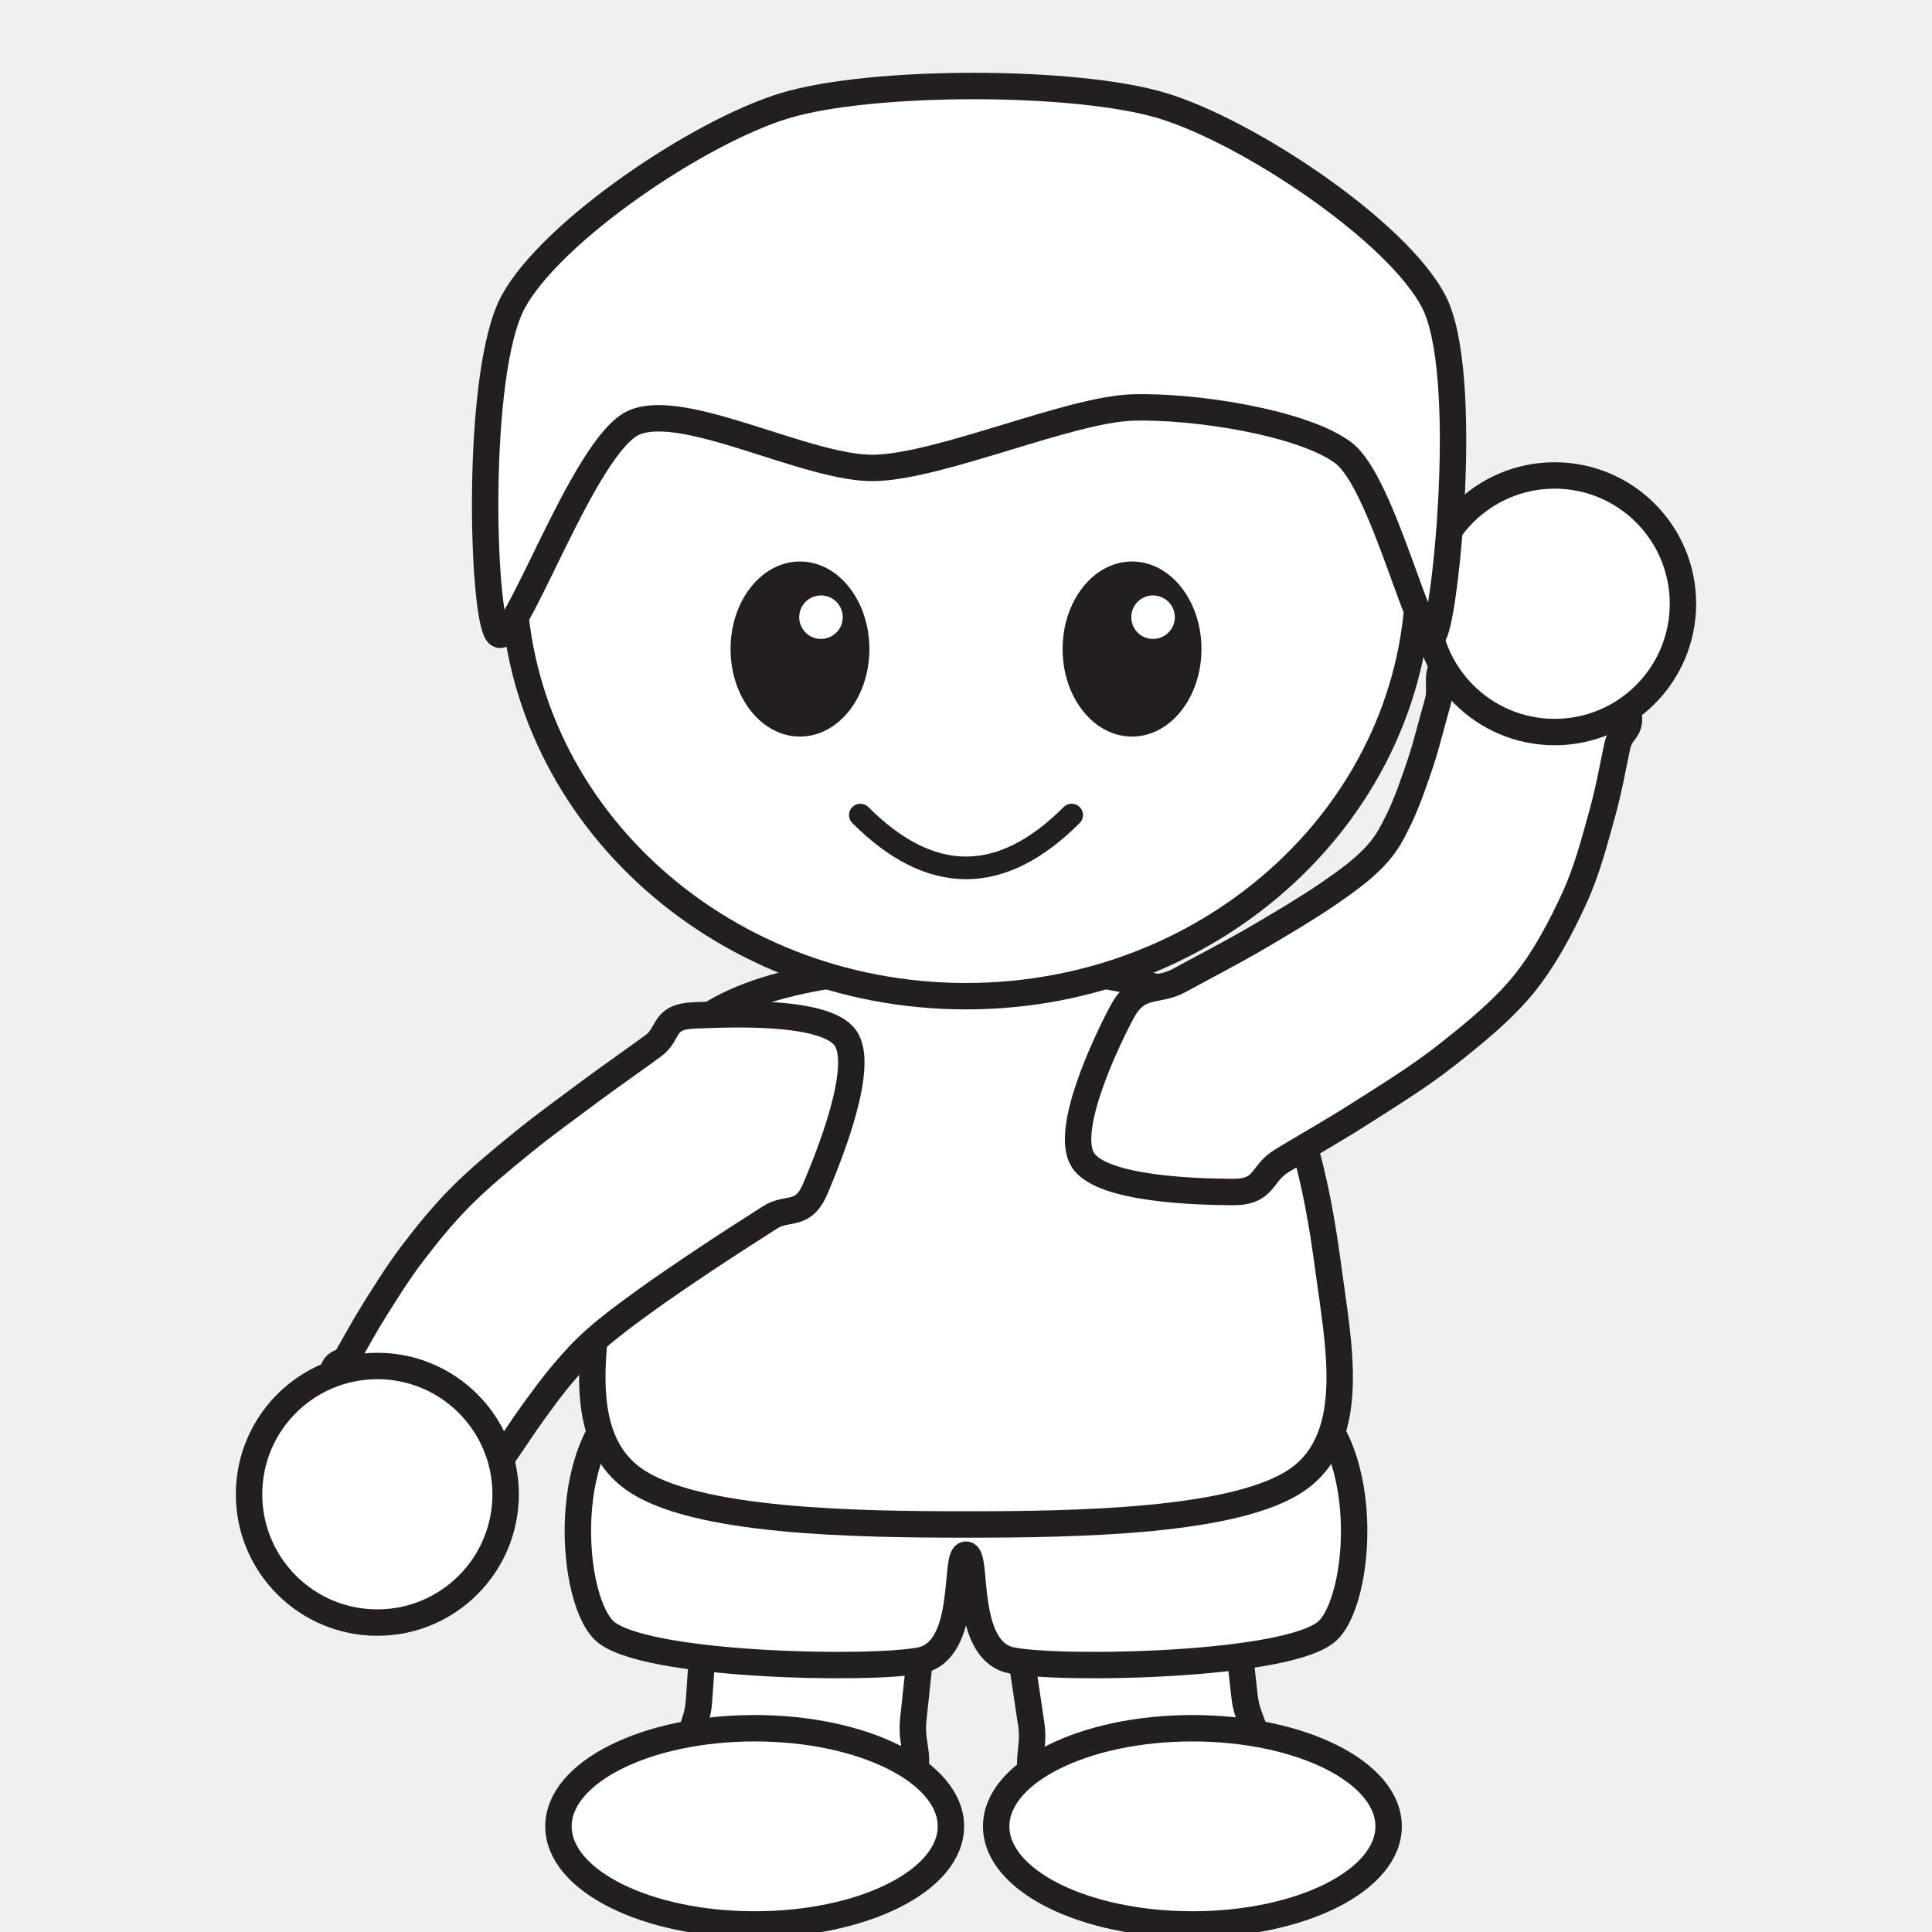
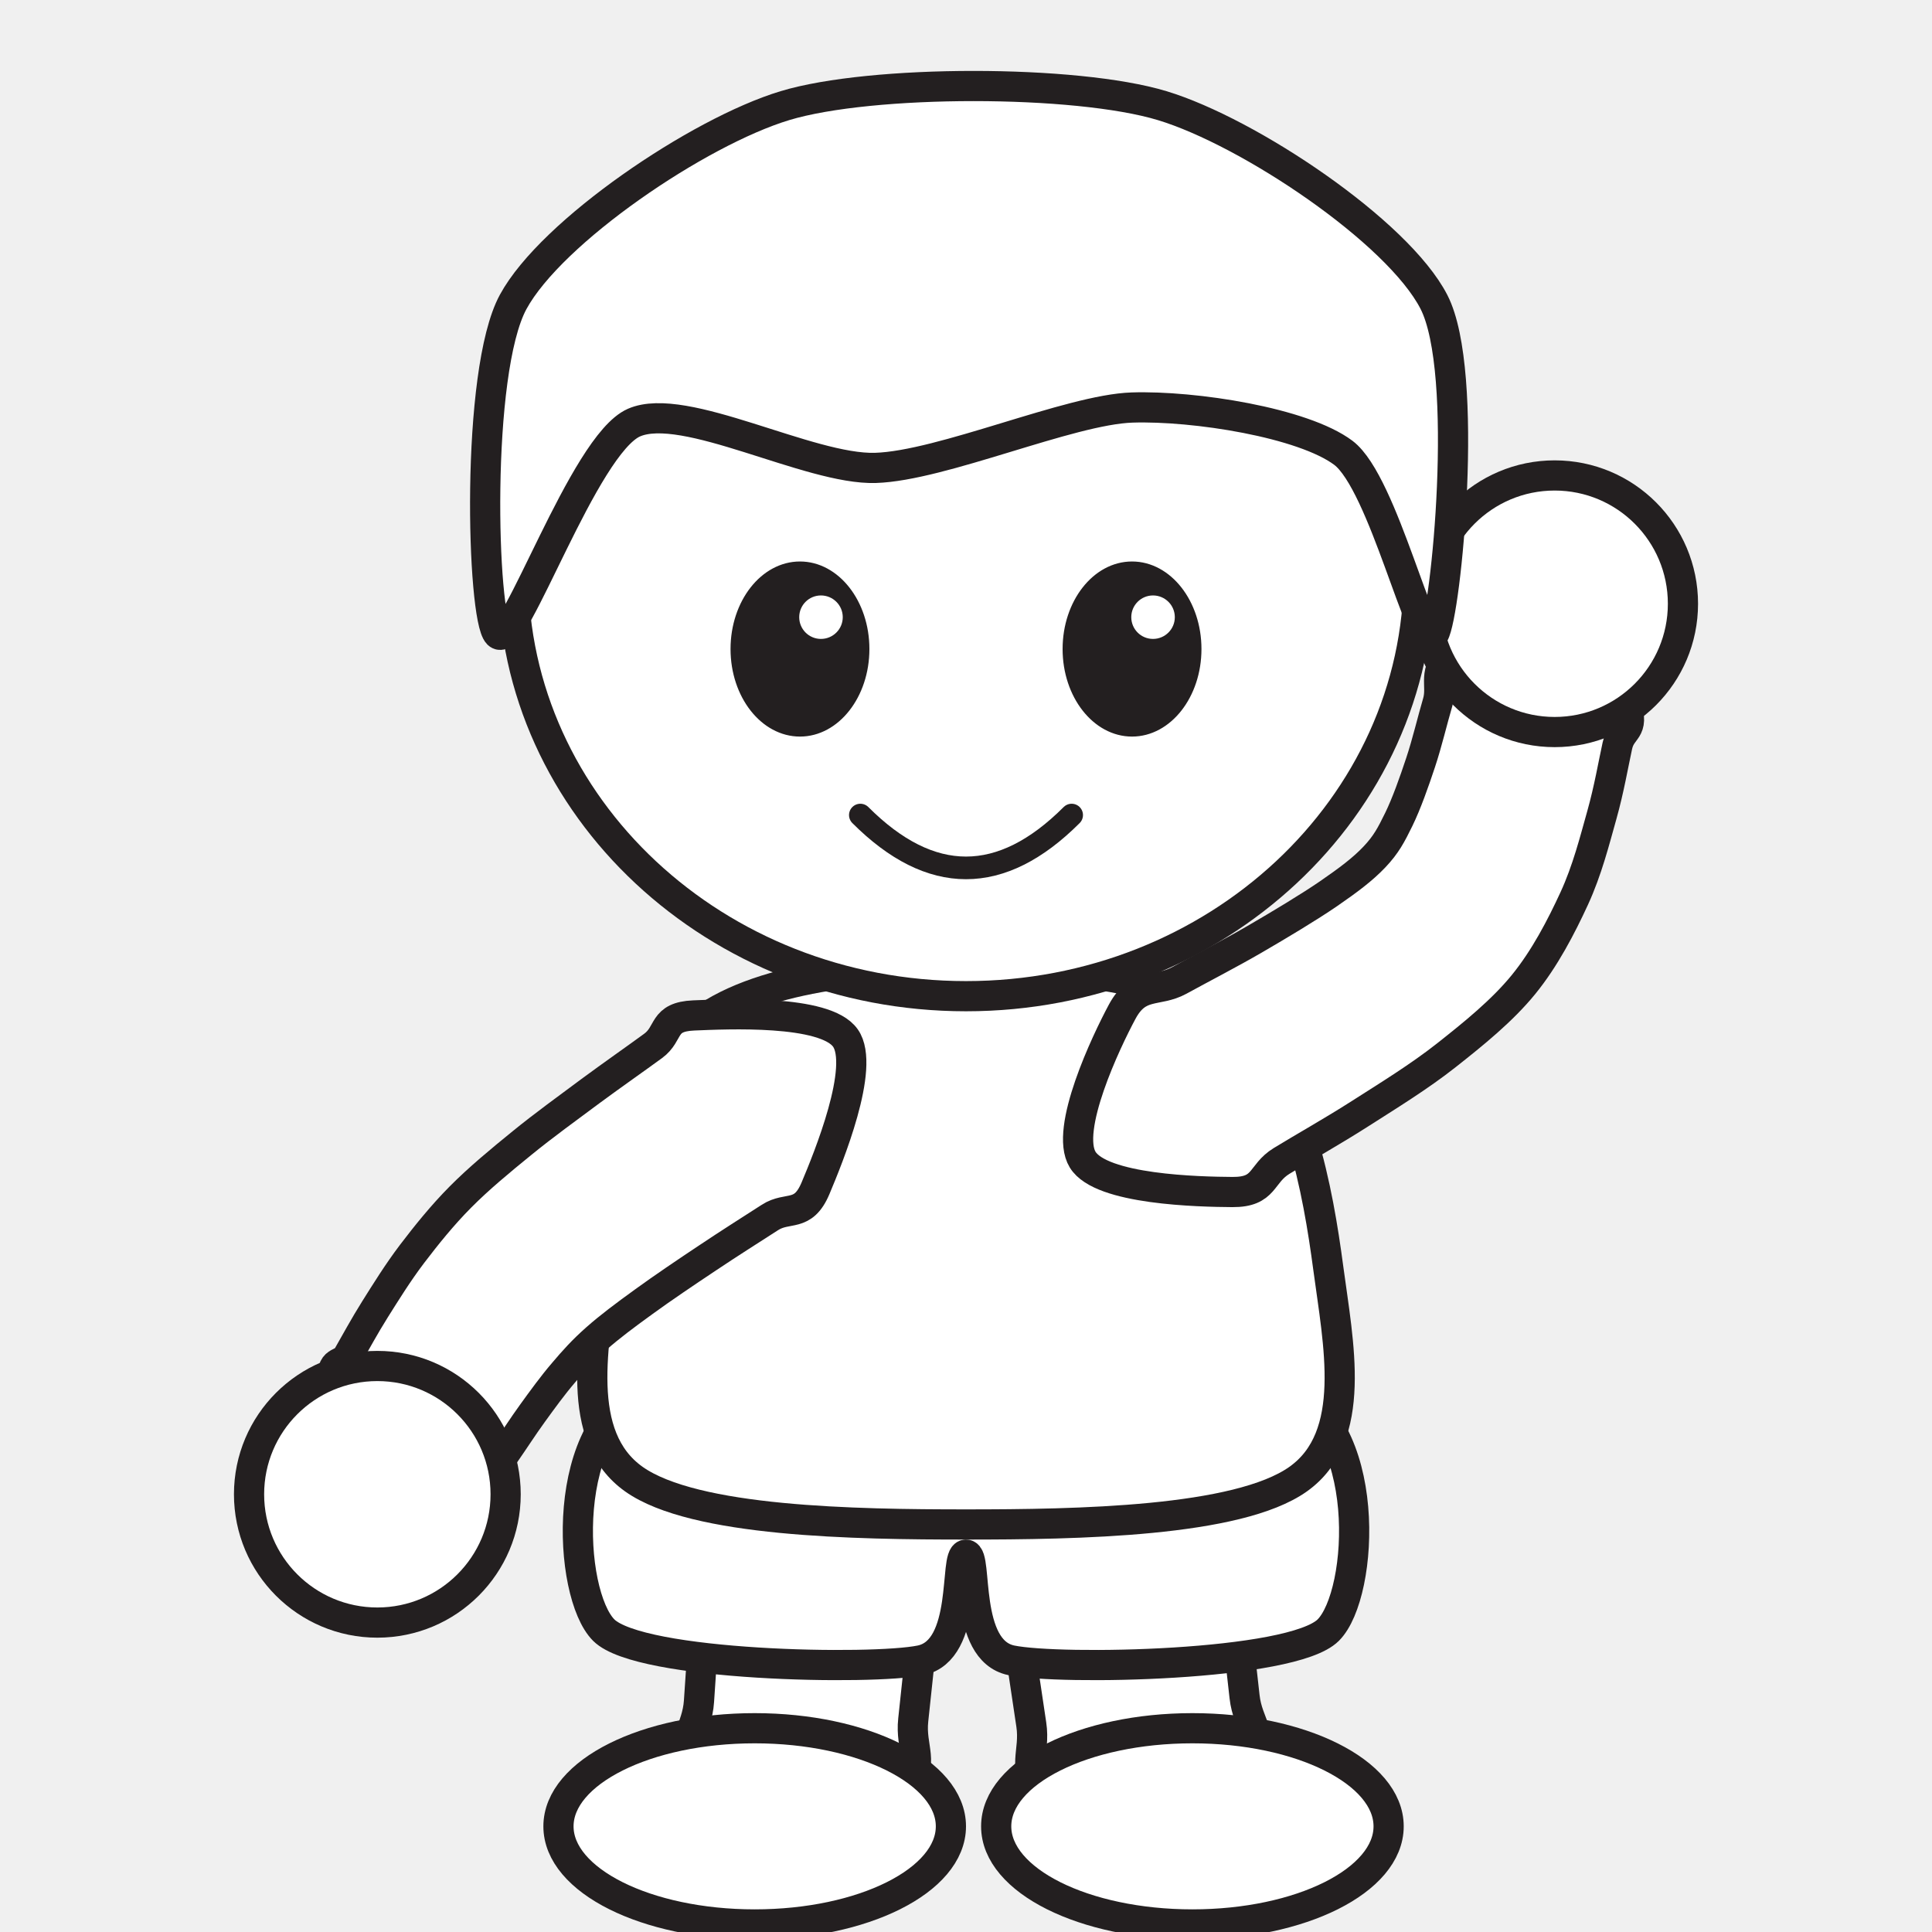
<svg xmlns="http://www.w3.org/2000/svg" viewBox="0 0 256 256" stroke-linecap="round" stroke-linejoin="round">
-   <path d="M95.06 188.7C92.24 192.66 94.74 194.23 94.49 198.07C94.24 201.91 93.87 207.18 93.55 211.74C93.24 216.3 92.87 221.58 92.62 225.42C92.37 229.26 90.03 230.58 92.05 234.79C94.07 238.99 100.08 250.24 104.73 250.64C109.38 251.05 117.23 241.01 119.95 237.21C122.66 233.42 120.59 231.72 121.01 227.89C121.43 224.06 121.97 218.8 122.45 214.26C122.92 209.71 123.47 204.45 123.88 200.62C124.3 196.8 127.03 195.68 124.94 191.3C122.86 186.91 116.35 174.74 111.36 174.31C106.38 173.88 97.87 184.74 95.06 188.7Z" fill="#FFFFFF" stroke="#231F20" stroke-width="3.5" />
-   <path d="M131.13 191.94C129.23 196.42 132.01 197.43 132.59 201.25C133.18 205.07 133.95 210.33 134.62 214.88C135.3 219.42 136.07 224.68 136.65 228.5C137.23 232.32 135.24 234.13 138.12 237.81C140.99 241.49 149.27 251.18 153.9 250.58C158.53 249.97 164.05 238.48 165.88 234.19C167.72 229.9 165.33 228.66 164.91 224.81C164.49 220.97 163.89 215.69 163.38 211.12C162.87 206.56 162.26 201.28 161.84 197.44C161.43 193.59 163.85 191.9 160.87 188.06C157.89 184.22 148.92 173.74 143.96 174.38C139 175.03 133.02 187.46 131.13 191.94Z" fill="#FFFFFF" stroke="#231F20" stroke-width="3.5" />
-   <path d="M126 242C126 249.18 114.36 255 100 255C85.64 255 74 249.18 74 242C74 234.82 85.64 229 100 229C114.36 229 126 234.82 126 242Z" fill="#FFFFFF" stroke="#231F20" stroke-width="3.5" />
-   <path d="M184 242C184 249.18 172.36 255 158 255C143.64 255 132 249.18 132 242C132 234.82 143.64 229 158 229C172.36 229 184 234.82 184 242Z" fill="#FFFFFF" stroke="#231F20" stroke-width="3.5" />
-   <path d="M86 184C98 179.73 158 179.73 170 184C182 188.27 180.8 211.2 176 216C171.2 220.8 140.4 221.33 134 220C127.6 218.67 129.6 206 128 206C126.4 206 128.4 218.67 122 220C115.6 221.33 84.8 220.8 80 216C75.2 211.2 74 188.27 86 184Z" fill="#FFFFFF" stroke="#231F20" stroke-width="3.5" />
-   <path d="M128 128C140 128 156 129.33 164 136C172 142.67 174.67 158 176 168C177.33 178 180 190.33 172 196C164 201.67 142.67 202 128 202C113.33 202 92 201.67 84 196C76 190.33 78.67 178 80 168C81.33 158 84 142.67 92 136C100 129.33 116 128 128 128Z" fill="#FFFFFF" stroke="#231F20" stroke-width="3.5" />
-   <path d="M91.94 134.55C87.69 134.73 88.82 136.92 86.54 138.59C84.26 140.26 81.16 142.42 78.26 144.56C75.37 146.71 72.04 149.12 69.17 151.46C66.29 153.8 63.44 156.16 61.01 158.61C58.59 161.05 56.49 163.67 54.6 166.15C52.72 168.63 51.1 171.25 49.69 173.49C48.29 175.72 47.09 177.94 46.15 179.58C45.2 181.21 43.9 179.83 44.03 183.31C44.17 186.8 43.66 198.23 46.98 200.46C50.3 202.69 60.64 198.01 63.97 196.69C67.29 195.36 65.85 194.09 66.95 192.52C68.05 190.95 69.27 189.04 70.56 187.26C71.84 185.49 73.27 183.52 74.68 181.88C76.08 180.23 77.22 178.96 78.99 177.39C80.75 175.83 82.81 174.29 85.27 172.51C87.73 170.72 90.94 168.55 93.74 166.69C96.53 164.82 99.63 162.86 102.02 161.32C104.41 159.78 106.39 161.41 108.06 157.45C109.73 153.48 114.71 141.35 112.02 137.54C109.33 133.72 96.19 134.38 91.94 134.55Z" fill="#FFFFFF" stroke="#231F20" stroke-width="3.5" />
-   <path d="M67 198C67 207.39 59.39 215 50 215C40.61 215 33 207.39 33 198C33 188.61 40.61 181 50 181C59.39 181 67 188.61 67 198Z" fill="#FFFFFF" stroke="#231F20" stroke-width="3.5" />
-   <path d="M163.3 157.95C167.69 157.98 167 155.56 169.82 153.83C172.64 152.1 176.57 149.9 180.21 147.57C183.85 145.24 188.04 142.68 191.65 139.83C195.26 136.98 199.05 133.92 201.87 130.46C204.69 127 206.86 122.81 208.59 119.06C210.32 115.31 211.31 111.34 212.26 107.97C213.21 104.59 213.78 101.23 214.31 98.81C214.85 96.39 216.6 96.95 215.49 93.47C214.38 89.99 211.47 79.09 207.64 77.94C203.81 76.78 195.37 84.01 192.51 86.53C189.65 89.05 191.21 90.65 190.5 93.07C189.79 95.48 189.1 98.45 188.24 101.03C187.38 103.62 186.37 106.48 185.35 108.57C184.33 110.65 183.68 111.9 182.13 113.54C180.58 115.18 178.68 116.6 176.04 118.42C173.4 120.23 169.59 122.51 166.29 124.43C162.99 126.35 159.18 128.31 156.25 129.92C153.31 131.52 150.83 130.1 148.7 134.05C146.57 138.01 141.02 149.68 143.46 153.66C145.89 157.65 158.9 157.92 163.3 157.95Z" fill="#FFFFFF" stroke="#231F20" stroke-width="3.5" />
-   <path d="M223 80C223 89.39 215.39 97 206 97C196.61 97 189 89.39 189 80C189 70.61 196.61 63 206 63C215.39 63 223 70.61 223 80Z" fill="#FFFFFF" stroke="#231F20" stroke-width="3.5" />
-   <path d="M188 76C188 106.93 161.14 132 128 132C94.86 132 68 106.93 68 76C68 45.07 94.86 20 128 20C161.14 20 188 45.07 188 76Z" fill="#FFFFFF" stroke="#231F20" stroke-width="3.5" />
-   <path d="M66 84C63.87 81.87 62.93 49.33 68 40C73.07 30.67 92.53 17.47 104 14C115.47 10.53 142.53 10.53 154 14C165.47 17.47 185.2 30.67 190 40C194.8 49.33 191.6 81.33 190 84C188.4 86.67 183.33 64 178 60C172.67 56 158.27 53.73 150 54C141.73 54.27 124.8 61.73 116 62C107.2 62.27 90.67 53.07 84 56C77.33 58.93 68.13 86.13 66 84Z" fill="#FFFFFF" stroke="#231F20" stroke-width="3.5" />
+   <path d="M95.06 188.7C92.24 192.66 94.74 194.23 94.49 198.07C94.24 201.91 93.87 207.18 93.55 211.74C93.24 216.3 92.87 221.58 92.62 225.42C92.37 229.26 90.03 230.58 92.05 234.79C94.07 238.99 100.08 250.24 104.73 250.64C109.38 251.05 117.23 241.01 119.95 237.21C122.66 233.42 120.59 231.72 121.01 227.89C121.43 224.06 121.97 218.8 122.45 214.26C122.92 209.71 123.47 204.45 123.88 200.62C124.3 196.8 127.03 195.68 124.94 191.3C122.86 186.91 116.35 174.74 111.36 174.31C106.38 173.88 97.87 184.74 95.06 188.7Z" fill="#FFFFFF" stroke="#231F20" stroke-width="4" />
+   <path d="M131.13 191.94C129.23 196.42 132.01 197.43 132.59 201.25C133.18 205.07 133.95 210.33 134.62 214.88C135.3 219.42 136.07 224.68 136.65 228.5C137.23 232.32 135.24 234.13 138.12 237.81C140.99 241.49 149.27 251.18 153.9 250.58C158.53 249.97 164.05 238.48 165.88 234.19C167.72 229.9 165.33 228.66 164.91 224.81C164.49 220.97 163.89 215.69 163.38 211.12C162.87 206.56 162.26 201.28 161.84 197.44C161.43 193.59 163.85 191.9 160.87 188.06C157.89 184.22 148.92 173.74 143.96 174.38C139 175.03 133.02 187.46 131.13 191.94Z" fill="#FFFFFF" stroke="#231F20" stroke-width="4" />
+   <path d="M126 242C126 249.18 114.36 255 100 255C85.64 255 74 249.18 74 242C74 234.82 85.64 229 100 229C114.36 229 126 234.82 126 242Z" fill="#FFFFFF" stroke="#231F20" stroke-width="4" />
+   <path d="M184 242C184 249.18 172.36 255 158 255C143.64 255 132 249.18 132 242C132 234.82 143.64 229 158 229C172.36 229 184 234.82 184 242Z" fill="#FFFFFF" stroke="#231F20" stroke-width="4" />
+   <path d="M86 184C98 179.73 158 179.73 170 184C182 188.27 180.8 211.2 176 216C171.2 220.8 140.4 221.33 134 220C127.6 218.67 129.6 206 128 206C126.4 206 128.4 218.67 122 220C115.6 221.33 84.8 220.8 80 216C75.2 211.2 74 188.27 86 184Z" fill="#FFFFFF" stroke="#231F20" stroke-width="4" />
+   <path d="M128 128C140 128 156 129.33 164 136C172 142.67 174.67 158 176 168C177.33 178 180 190.33 172 196C164 201.67 142.67 202 128 202C113.33 202 92 201.67 84 196C76 190.33 78.67 178 80 168C81.33 158 84 142.67 92 136C100 129.33 116 128 128 128Z" fill="#FFFFFF" stroke="#231F20" stroke-width="4" />
+   <path d="M91.94 134.55C87.69 134.73 88.82 136.92 86.54 138.59C84.26 140.26 81.16 142.42 78.26 144.56C75.37 146.71 72.04 149.12 69.17 151.46C66.29 153.8 63.44 156.16 61.01 158.61C58.59 161.05 56.49 163.67 54.6 166.15C52.72 168.63 51.1 171.25 49.69 173.49C48.29 175.72 47.09 177.94 46.15 179.58C45.2 181.21 43.9 179.83 44.03 183.31C44.17 186.8 43.66 198.23 46.98 200.46C50.3 202.69 60.64 198.01 63.97 196.69C67.29 195.36 65.85 194.09 66.95 192.52C68.05 190.95 69.27 189.04 70.56 187.26C71.84 185.49 73.27 183.52 74.68 181.88C76.08 180.23 77.22 178.96 78.99 177.39C80.75 175.83 82.81 174.29 85.27 172.51C87.73 170.72 90.94 168.55 93.74 166.69C96.53 164.82 99.63 162.86 102.02 161.32C104.41 159.78 106.39 161.41 108.06 157.45C109.73 153.48 114.71 141.35 112.02 137.54C109.33 133.72 96.19 134.38 91.94 134.55Z" fill="#FFFFFF" stroke="#231F20" stroke-width="4" />
+   <path d="M67 198C67 207.39 59.39 215 50 215C40.61 215 33 207.39 33 198C33 188.61 40.61 181 50 181C59.39 181 67 188.61 67 198Z" fill="#FFFFFF" stroke="#231F20" stroke-width="4" />
+   <path d="M163.3 157.95C167.69 157.98 167 155.56 169.82 153.83C172.64 152.1 176.57 149.9 180.21 147.57C183.85 145.24 188.04 142.68 191.65 139.83C195.26 136.98 199.05 133.92 201.87 130.46C204.69 127 206.86 122.81 208.59 119.06C210.32 115.31 211.31 111.34 212.26 107.97C213.21 104.59 213.78 101.23 214.31 98.81C214.85 96.39 216.6 96.95 215.49 93.47C214.38 89.99 211.47 79.09 207.64 77.94C203.81 76.78 195.37 84.01 192.51 86.53C189.65 89.05 191.21 90.65 190.5 93.07C189.79 95.48 189.1 98.45 188.24 101.03C187.38 103.62 186.37 106.48 185.35 108.57C184.33 110.65 183.68 111.9 182.13 113.54C180.58 115.18 178.68 116.6 176.04 118.42C173.4 120.23 169.59 122.51 166.29 124.43C162.99 126.35 159.18 128.31 156.25 129.92C153.31 131.52 150.83 130.1 148.7 134.05C146.57 138.01 141.02 149.68 143.46 153.66C145.89 157.65 158.9 157.92 163.3 157.95Z" fill="#FFFFFF" stroke="#231F20" stroke-width="4" />
+   <path d="M223 80C223 89.39 215.39 97 206 97C196.61 97 189 89.39 189 80C189 70.61 196.61 63 206 63C215.39 63 223 70.61 223 80Z" fill="#FFFFFF" stroke="#231F20" stroke-width="4" />
+   <path d="M188 76C188 106.93 161.14 132 128 132C94.86 132 68 106.93 68 76C68 45.07 94.86 20 128 20C161.14 20 188 45.07 188 76Z" fill="#FFFFFF" stroke="#231F20" stroke-width="4" />
+   <path d="M66 84C63.87 81.87 62.93 49.33 68 40C73.07 30.67 92.53 17.47 104 14C115.47 10.53 142.53 10.53 154 14C165.47 17.47 185.2 30.67 190 40C194.8 49.33 191.6 81.33 190 84C188.4 86.67 183.33 64 178 60C172.67 56 158.27 53.73 150 54C141.73 54.27 124.8 61.73 116 62C107.2 62.27 90.67 53.07 84 56C77.33 58.93 68.13 86.13 66 84Z" fill="#FFFFFF" stroke="#231F20" stroke-width="4" />
  <path d="M114.7 86C114.7 92.13 110.8 97.1 106 97.1C101.2 97.1 97.3 92.13 97.3 86C97.3 79.87 101.2 74.9 106 74.9C110.8 74.9 114.7 79.87 114.7 86Z" fill="#231F20" stroke="#231F20" stroke-width="1" data-eye="1" />
  <path d="M111.92 81.78C111.92 83.51 110.51 84.91 108.78 84.91C107.05 84.91 105.65 83.51 105.65 81.78C105.65 80.05 107.05 78.65 108.78 78.65C110.51 78.65 111.92 80.05 111.92 81.78Z" fill="#FFFFFF" stroke="#231F20" stroke-width="0.5" data-eye="1" />
  <path d="M158.7 86C158.7 92.13 154.8 97.1 150 97.1C145.2 97.1 141.3 92.13 141.3 86C141.3 79.87 145.2 74.9 150 74.9C154.8 74.9 158.7 79.87 158.7 86Z" fill="#231F20" stroke="#231F20" stroke-width="1" data-eye="1" />
  <path d="M155.92 81.78C155.92 83.51 154.51 84.91 152.78 84.91C151.05 84.91 149.65 83.51 149.65 81.78C149.65 80.05 151.05 78.65 152.78 78.65C154.51 78.65 155.92 80.05 155.92 81.78Z" fill="#FFFFFF" stroke="#231F20" stroke-width="0.5" data-eye="1" />
  <path d="M114 108 Q128 122 142 108" fill="none" stroke="#231F20" stroke-width="3" />
</svg>
